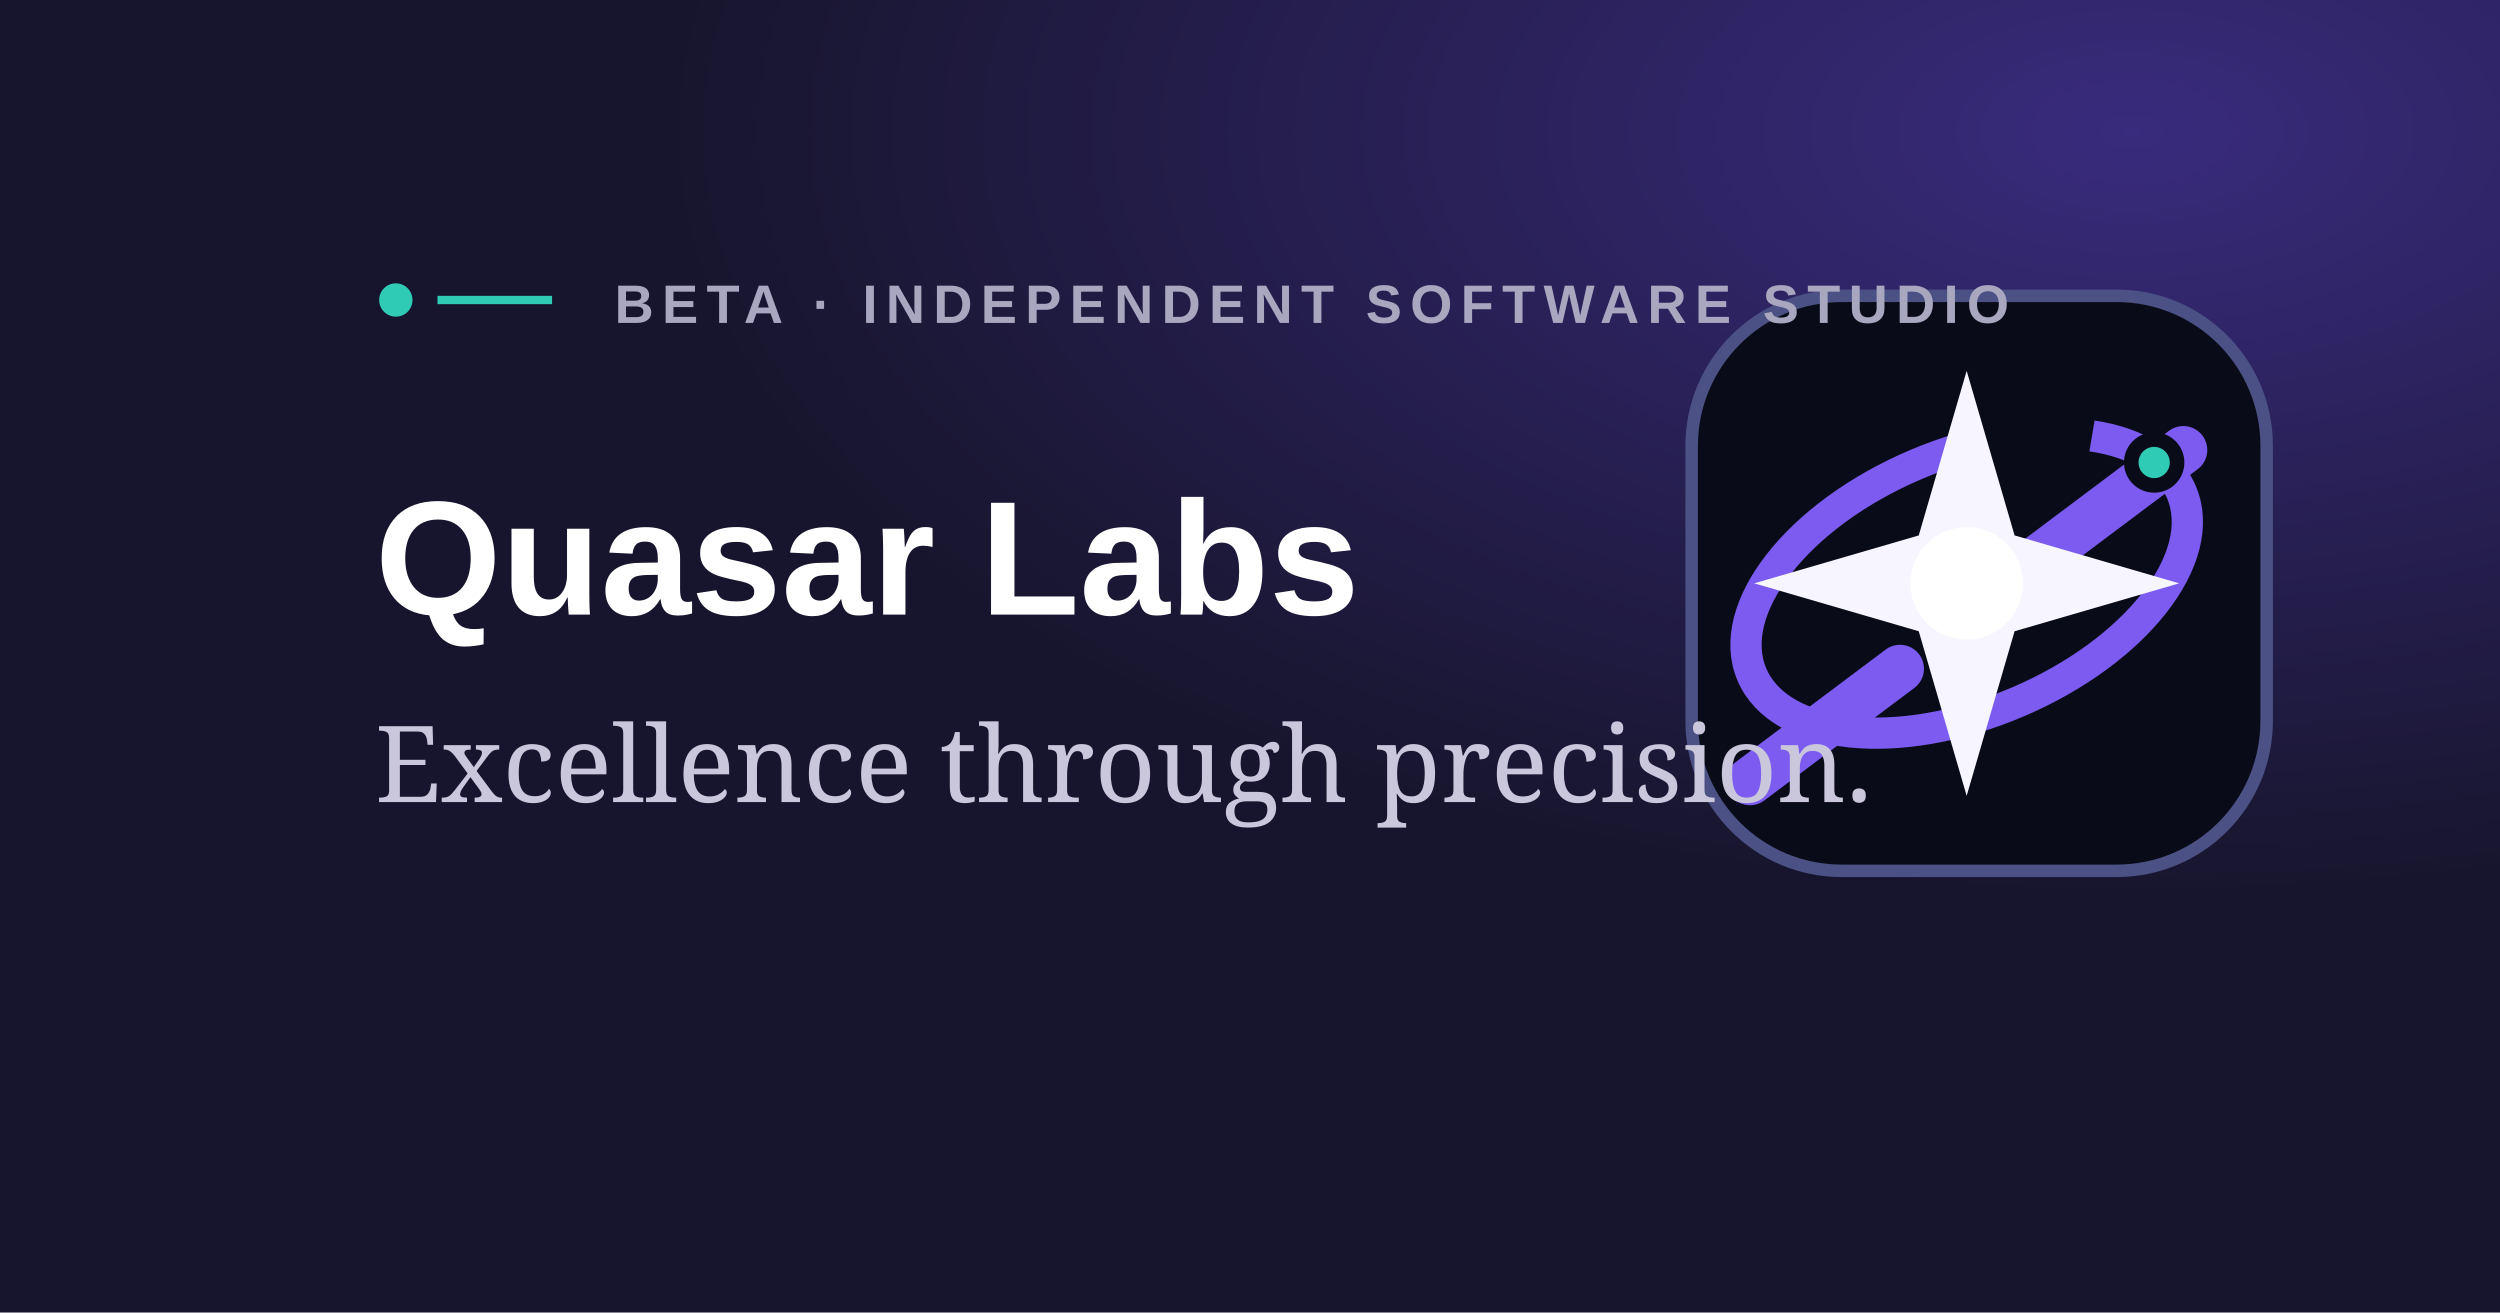
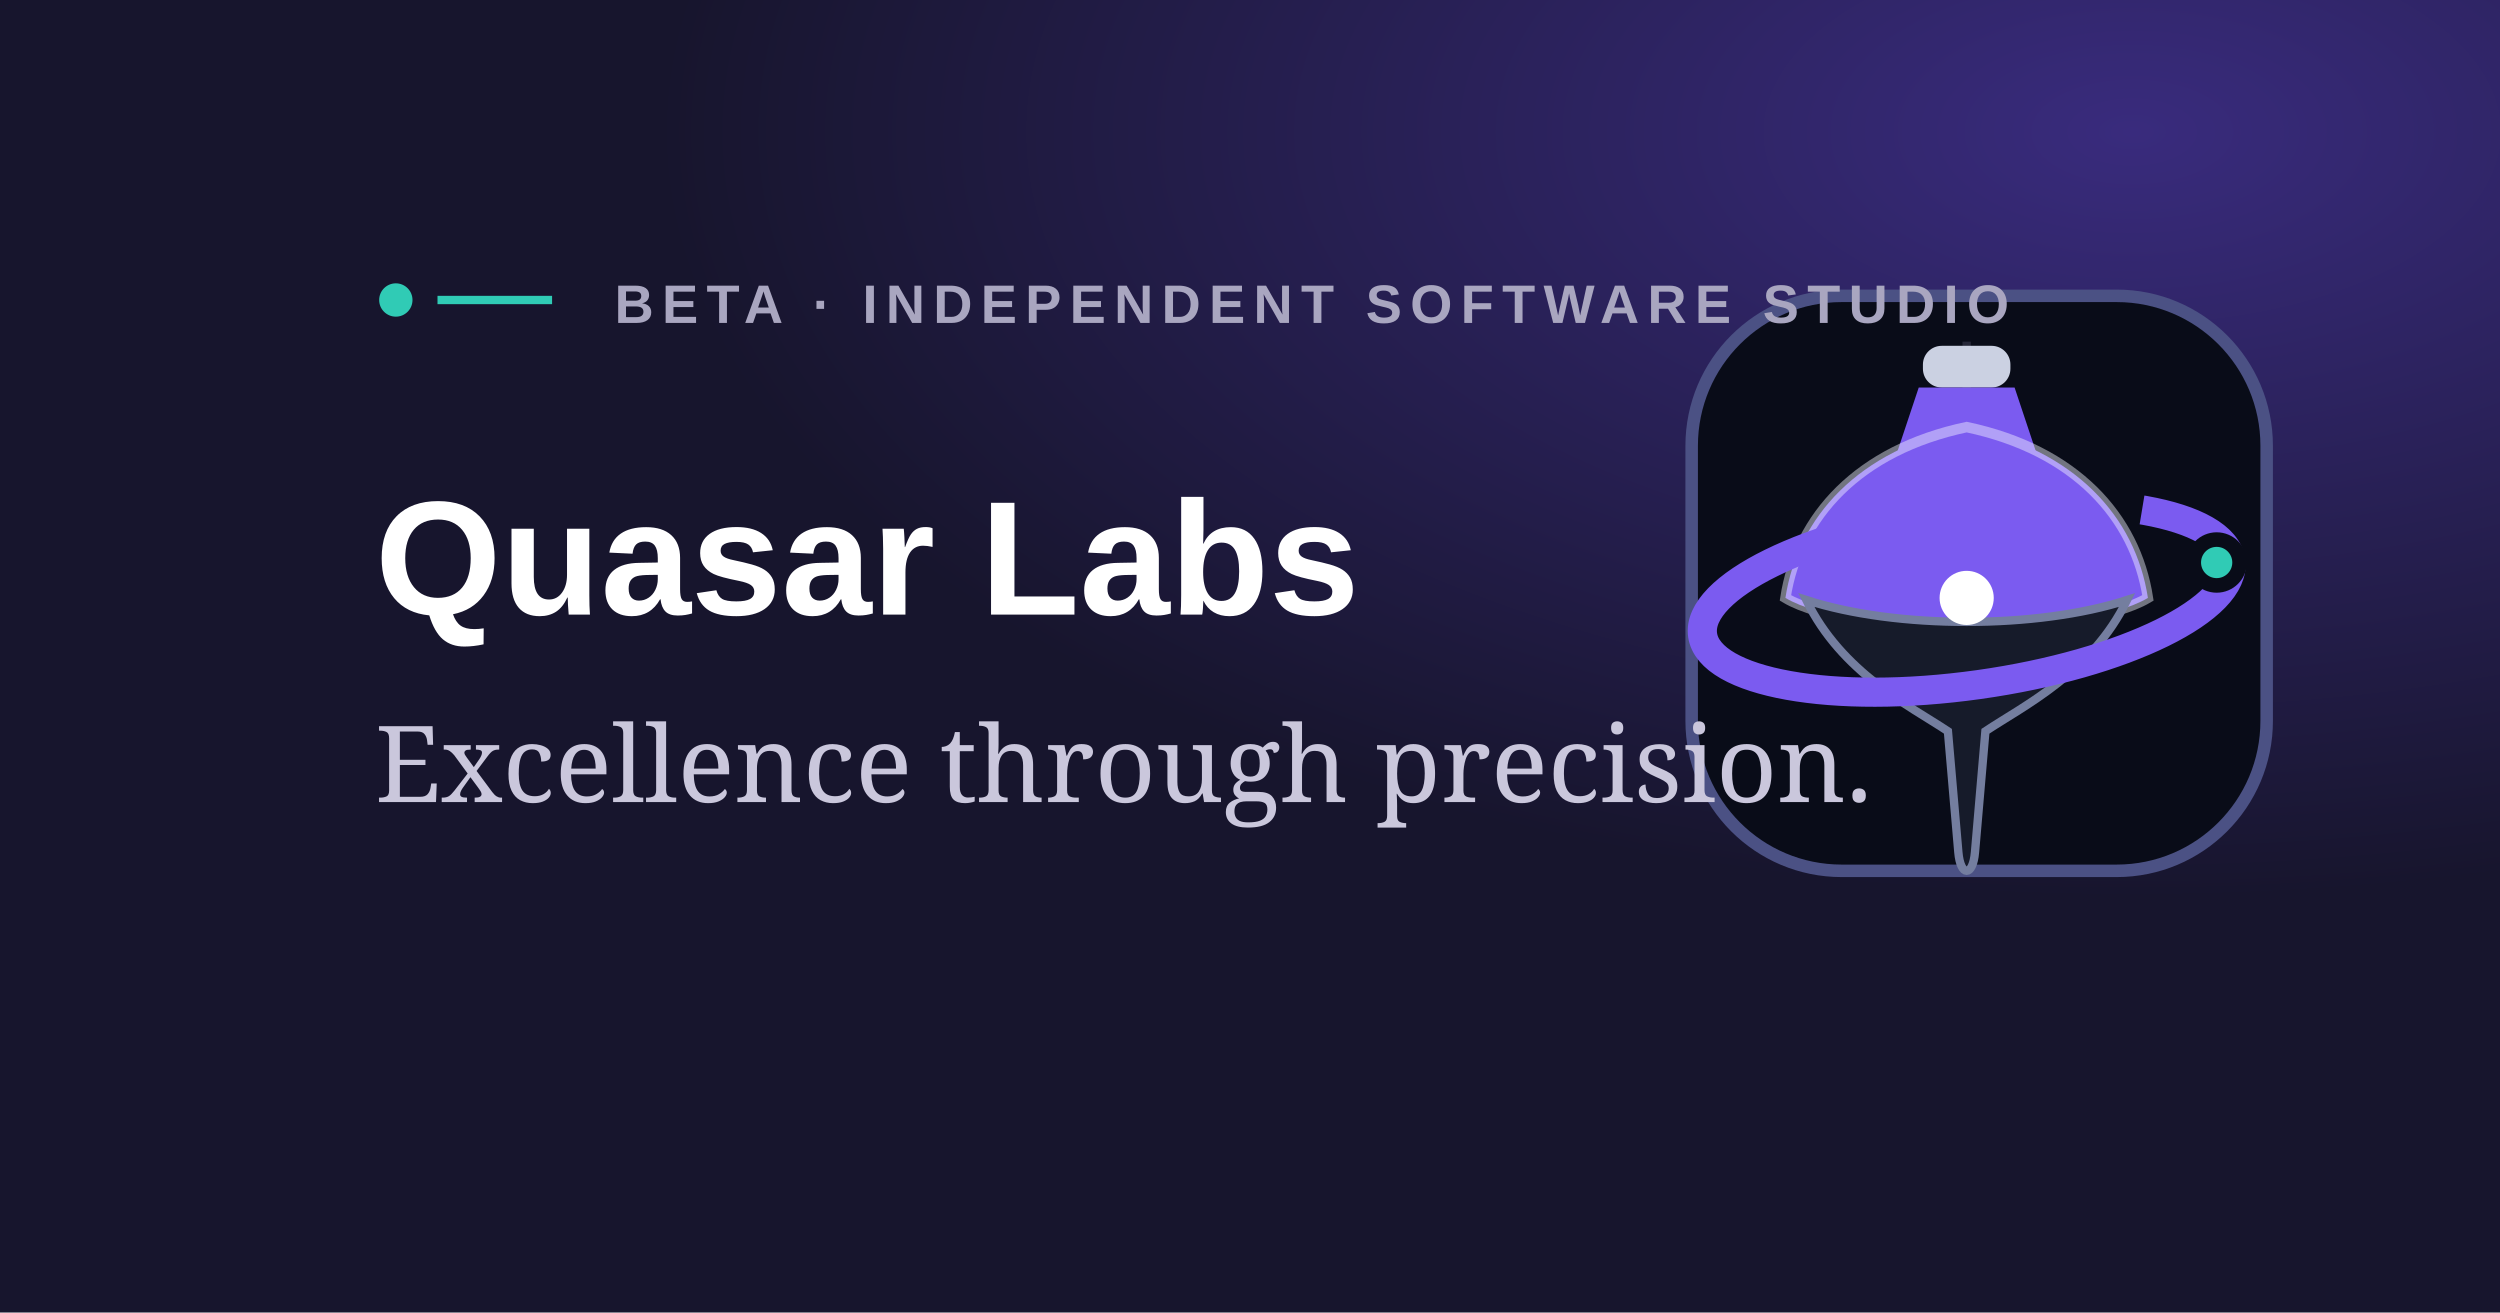
<svg xmlns="http://www.w3.org/2000/svg" width="1200" height="630" viewBox="0 0 1200 630">
  <defs>
    <radialGradient id="bg" cx="85%" cy="10%" r="90%">
      <stop stop-color="#392b7d" />
      <stop offset=".65" stop-color="#17152d" />
    </radialGradient>
    <linearGradient id="g" x1="850" y1="160" x2="1050" y2="380">
      <stop stop-color="#7b5bf0" />
      <stop offset="1" stop-color="#4a2daf" />
    </linearGradient>
  </defs>
  <rect width="1200" height="630" fill="url(#bg)" />
  <rect x="812" y="142" width="276" height="276" rx="72" fill="#090c18" stroke="#4b5184" stroke-width="6" />
-   <path d="m840 375 72-54m64-51 72-54" stroke="url(#g)" stroke-width="23" stroke-linecap="round" />
-   <ellipse cx="944" cy="280" rx="112" ry="62" fill="none" stroke="url(#g)" stroke-width="15" stroke-dasharray="440 65" transform="rotate(-23 944 280)" />
-   <path d="m944 178 23 79 79 23-79 23-23 79-23-79-79-23 79-23 23-79Z" fill="#f7f5ff" />
-   <circle cx="944" cy="280" r="27" fill="#fff" />
-   <circle cx="1034" cy="222" r="11" fill="#30cbb5" stroke="#090c18" stroke-width="7" />
+   <path d="M944 164v235" stroke="#d8d3ff" stroke-opacity=".14" stroke-width="4" />
+   <rect x="923" y="166" width="42" height="20" rx="9" fill="#cbd1e2" />
+   <path d="m921 186 46 0 12 36h-70l12-36Z" fill="url(#g)" />
+   <path d="M944 205c-52 11-81 43-87 82 32 19 142 19 174 0-6-39-35-71-87-82Z" fill="url(#g)" stroke="#f3f5ff" stroke-opacity=".45" stroke-width="5" />
+   <path d="M867 288c17 35 50 51 68 63l5 58c1 12 7 12 8 0l5-58c18-12 51-28 68-63-43 14-111 14-154 0Z" fill="#161b2a" stroke="#747e9f" stroke-width="4" />
+   <ellipse cx="944" cy="287" rx="128" ry="42" fill="none" stroke="url(#g)" stroke-width="14" stroke-dasharray="455 62" transform="rotate(-8 944 287)" />
+   <circle cx="944" cy="287" r="13" fill="#fff" />
+   <circle cx="1064" cy="270" r="11" fill="#30cbb5" stroke="#090c18" stroke-width="7" />
  <circle cx="190" cy="144" r="8" fill="#30cbb5" />
  <path d="M210 144h55" stroke="#30cbb5" stroke-width="4" />
  <text x="295" y="155" fill="#a9a6c0" font-family="Arial,sans-serif" font-size="26" font-weight="700" letter-spacing="4">BETA · INDEPENDENT SOFTWARE STUDIO</text>
  <text x="180" y="295" fill="#fff" font-family="Arial,sans-serif" font-size="78" font-weight="700">Quasar Labs</text>
  <text x="180" y="385" fill="#cac7dc" font-family="Georgia,serif" font-size="51">Excellence through precision.</text>
</svg>
